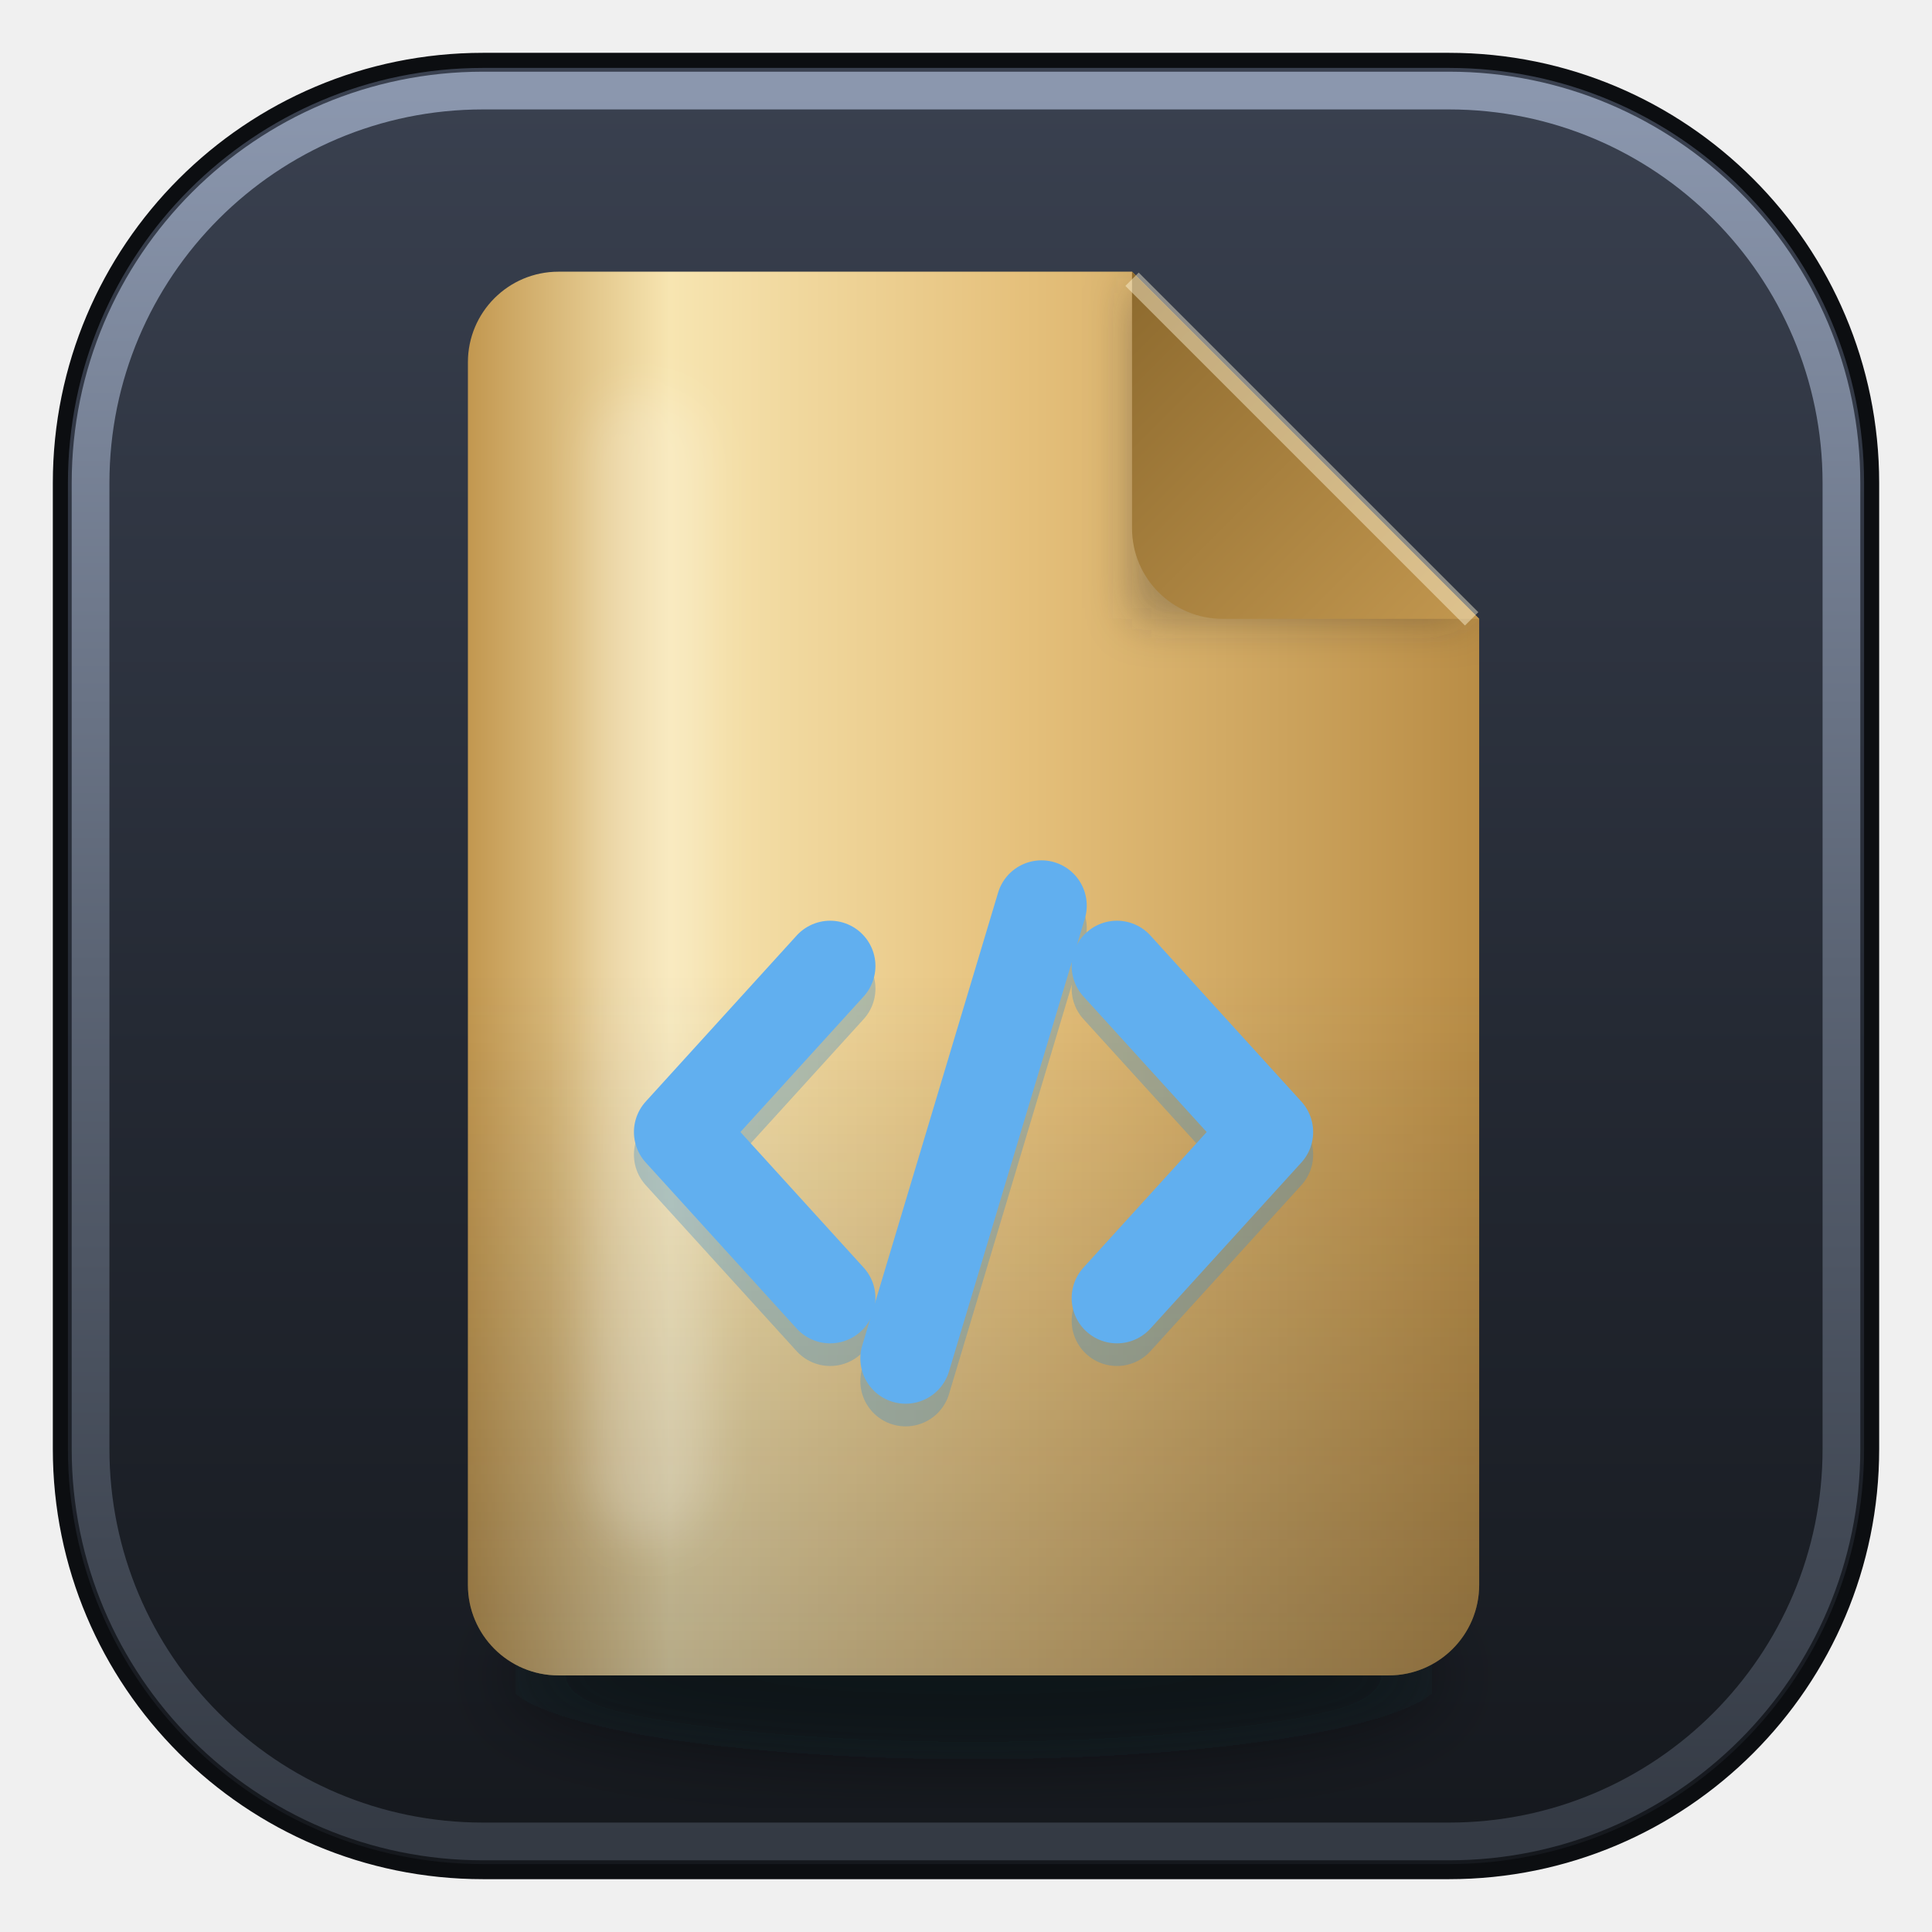
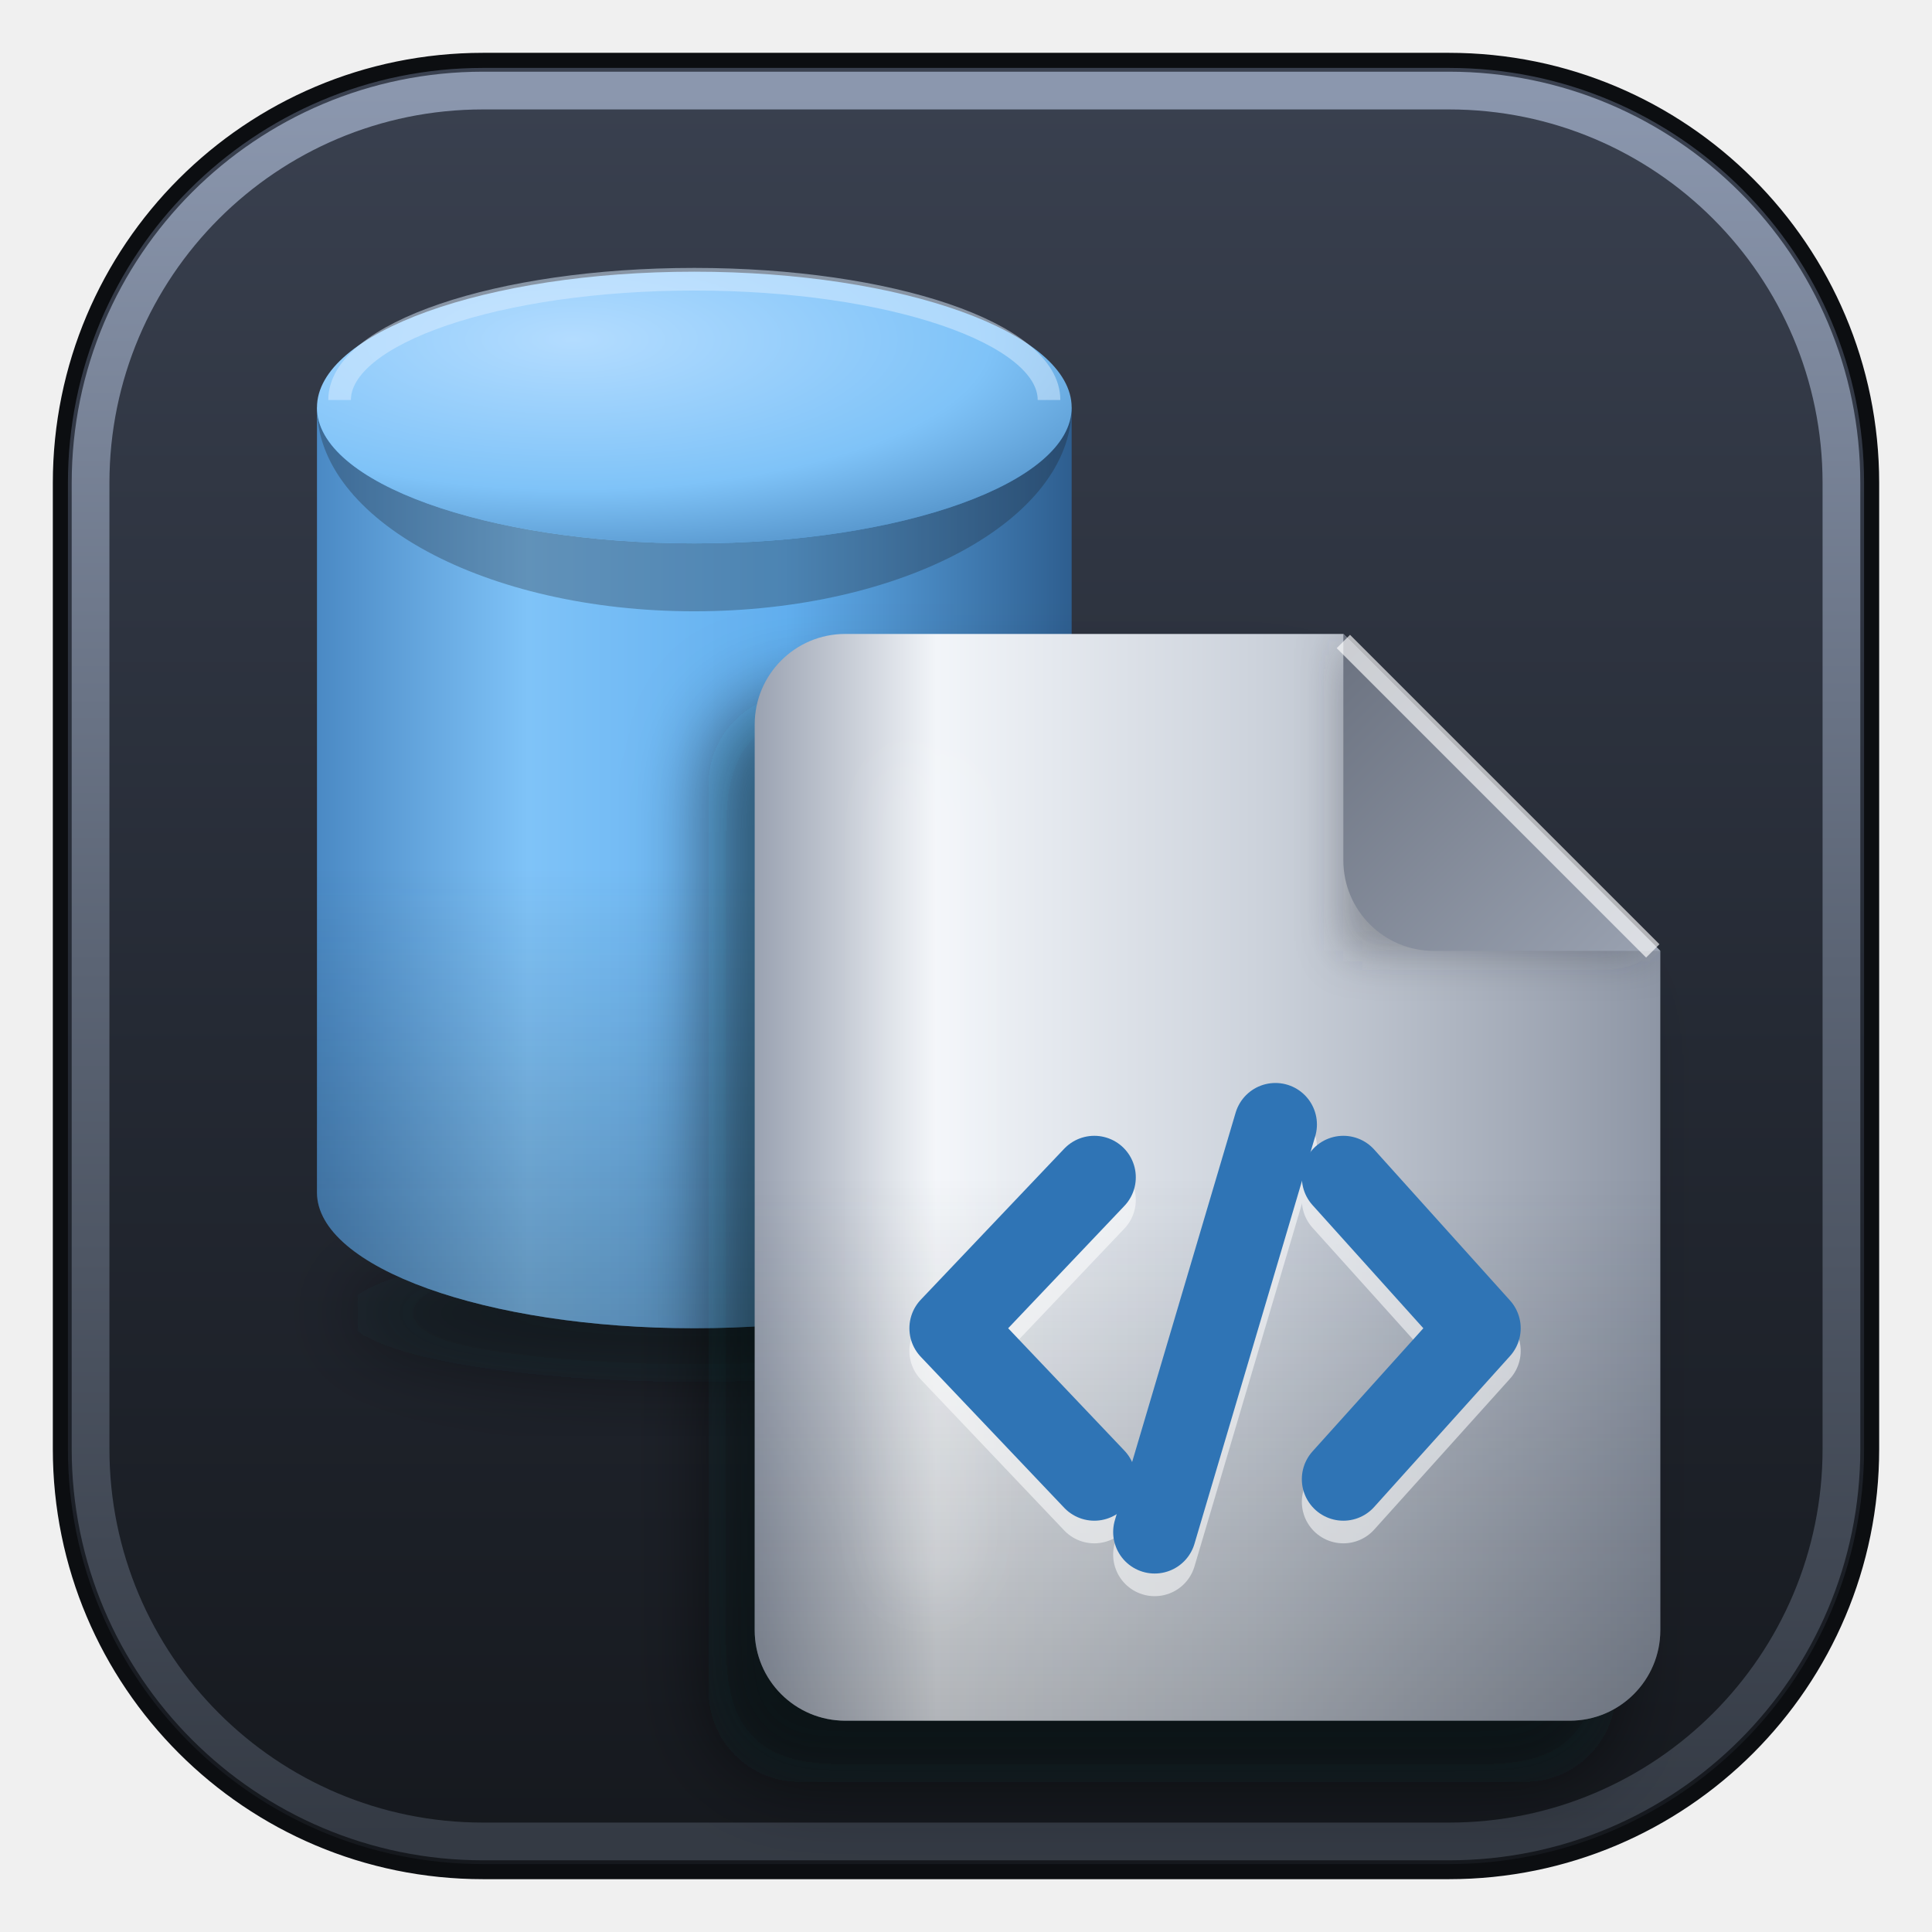
<svg xmlns="http://www.w3.org/2000/svg" viewBox="0 0 256 256">
  <defs>
    <linearGradient id="bg" x1="0" y1="0" x2="0" y2="1">
      <stop offset="0" stop-color="#3a4150" />
      <stop offset="0.55" stop-color="#242933" />
      <stop offset="1" stop-color="#15181d" />
    </linearGradient>
    <linearGradient id="ring" x1="0" y1="0" x2="0" y2="1">
      <stop offset="0" stop-color="#8b97ae" />
      <stop offset="0.5" stop-color="#5b6474" />
      <stop offset="1" stop-color="#343a44" />
    </linearGradient>
    <linearGradient id="page" x1="0" y1="0" x2="1" y2="0">
-       <stop offset="0" stop-color="#c2974f" />
-       <stop offset="0.20" stop-color="#f7e5b1" />
-       <stop offset="0.55" stop-color="#e5c07b" />
-       <stop offset="1" stop-color="#b98d46" />
+       <stop offset="0" stop-color="#9aa2b1" />
+       <stop offset="0.20" stop-color="#f2f5f9" />
+       <stop offset="0.55" stop-color="#cdd3dc" />
+       <stop offset="1" stop-color="#8e96a5" />
    </linearGradient>
+     <linearGradient id="barrel" x1="0" y1="0" x2="1" y2="0">
+       <stop offset="0" stop-color="#4a89c4" />
+       <stop offset="0.28" stop-color="#7fc3f8" />
+       <stop offset="0.62" stop-color="#61afef" />
+       <stop offset="1" stop-color="#2e5e8f" />
+     </linearGradient>
+     <radialGradient id="capblue" cx="0.34" cy="0.25" r="1">
+       <stop offset="0" stop-color="#b3dcff" />
+       <stop offset="0.55" stop-color="#7fc3f8" />
+       <stop offset="1" stop-color="#3a76ad" />
+     </radialGradient>
    <linearGradient id="depth" x1="0" y1="0" x2="0" y2="1">
      <stop offset="0.5" stop-color="#1b1f24" stop-opacity="0" />
      <stop offset="1" stop-color="#1b1f24" stop-opacity="0.30" />
    </linearGradient>
    <linearGradient id="flap" x1="0" y1="0" x2="1" y2="1">
-       <stop offset="0" stop-color="#8d6a2e" />
-       <stop offset="1" stop-color="#c2974f" />
+       <stop offset="0" stop-color="#6b7280" />
+       <stop offset="1" stop-color="#9aa2b1" />
    </linearGradient>
-     <filter id="blur5" x="-30%" y="-30%" width="160%" height="160%">
+     <filter id="blur5" x="-40%" y="-40%" width="180%" height="180%">
      <feGaussianBlur stdDeviation="5" />
    </filter>
-     <filter id="blur3" x="-30%" y="-30%" width="160%" height="160%">
+     <filter id="blur3" x="-40%" y="-40%" width="180%" height="180%">
      <feGaussianBlur stdDeviation="3" />
    </filter>
+     <clipPath id="body">
+       <path d="M 42 54 L 42 158 A 50 18 0 0 0 142 158 L 142 54 Z" />
+     </clipPath>
    <clipPath id="sheet">
-       <path d="M 74 36 L 150 36 L 196 82 L 196 210 A 12 12 0 0 1 184 222                L 74 222 A 12 12 0 0 1 62 210 L 62 48 A 12 12 0 0 1 74 36 Z" />
+       <path d="M 112 84 L 178 84 L 220 126 L 220 216 A 12 12 0 0 1 208 228                L 112 228 A 12 12 0 0 1 100 216 L 100 96 A 12 12 0 0 1 112 84 Z" />
    </clipPath>
  </defs>
  <rect x="8" y="8" width="240" height="240" rx="56" fill="url(#bg)" stroke="#0c0e11" stroke-width="2" />
  <rect x="12" y="12" width="232" height="232" rx="52" fill="none" stroke="url(#ring)" stroke-width="5" />
-   <ellipse cx="129" cy="222" rx="62" ry="11" fill="#06090c" opacity="0.45" filter="url(#blur5)" />
-   <path d="M 74 36 L 150 36 L 196 82 L 196 210 A 12 12 0 0 1 184 222            L 74 222 A 12 12 0 0 1 62 210 L 62 48 A 12 12 0 0 1 74 36 Z" fill="url(#page)" />
+   <ellipse cx="92" cy="174" rx="46" ry="9" fill="#06090c" opacity="0.40" filter="url(#blur5)" />
+   <path d="M 42 54 L 42 158 A 50 18 0 0 0 142 158 L 142 54 Z" fill="url(#barrel)" />
+   <g clip-path="url(#body)">
+     <path d="M 42 54 L 42 158 A 50 18 0 0 0 142 158 L 142 54 Z" fill="url(#depth)" />
+     <path d="M 42 54 A 50 18 0 0 0 142 54 A 50 27 0 0 1 42 54 Z" fill="#1b1f24" opacity="0.30" />
+   </g>
+   <ellipse cx="92" cy="54" rx="50" ry="18" fill="url(#capblue)" />
+   <path d="M 45 53 A 47 16 0 0 1 139 53" fill="none" stroke="#dcefff" stroke-opacity="0.50" stroke-width="3" />
+   <path d="M 112 84 L 178 84 L 220 126 L 220 216 A 12 12 0 0 1 208 228            L 112 228 A 12 12 0 0 1 100 216 L 100 96 A 12 12 0 0 1 112 84 Z" fill="#06090c" opacity="0.55" filter="url(#blur5)" transform="translate(-6,8)" />
+   <path d="M 112 84 L 178 84 L 220 126 L 220 216 A 12 12 0 0 1 208 228            L 112 228 A 12 12 0 0 1 100 216 L 100 96 A 12 12 0 0 1 112 84 Z" fill="url(#page)" />
  <g clip-path="url(#sheet)">
-     <path d="M 74 36 L 150 36 L 196 82 L 196 210 A 12 12 0 0 1 184 222              L 74 222 A 12 12 0 0 1 62 210 L 62 48 A 12 12 0 0 1 74 36 Z" fill="url(#depth)" />
-     <rect x="78" y="52" width="16" height="152" rx="8" fill="#ffffff" opacity="0.20" filter="url(#blur3)" />
-     <path d="M 150 36 L 196 82 L 150 82 Z" fill="#1b1f24" opacity="0.32" filter="url(#blur3)" />
+     <path d="M 112 84 L 178 84 L 220 126 L 220 216 A 12 12 0 0 1 208 228              L 112 228 A 12 12 0 0 1 100 216 L 100 96 A 12 12 0 0 1 112 84 Z" fill="url(#depth)" />
+     <rect x="116" y="100" width="14" height="112" rx="7" fill="#ffffff" opacity="0.12" filter="url(#blur3)" />
+     <path d="M 178 84 L 220 126 L 178 126 Z" fill="#1b1f24" opacity="0.32" filter="url(#blur3)" />
  </g>
-   <path d="M 150 36 L 196 82 L 162 82 A 12 12 0 0 1 150 70 Z" fill="url(#flap)" />
-   <path d="M 150 37 L 195 82" fill="none" stroke="#fff6da" stroke-opacity="0.45" stroke-width="2.5" />
-   <g fill="none" stroke="#3f8ecb" stroke-width="12" stroke-linecap="round" stroke-linejoin="round" opacity="0.35" transform="translate(0,3)">
-     <path d="M 110 128 L 90 150 L 110 172" />
-     <path d="M 138 120 L 120 180" />
-     <path d="M 148 128 L 168 150 L 148 172" />
+   <path d="M 178 84 L 220 126 L 190 126 A 12 12 0 0 1 178 114 Z" fill="url(#flap)" />
+   <path d="M 178 85 L 219 126" fill="none" stroke="#ffffff" stroke-opacity="0.65" stroke-width="2.5" />
+   <g fill="none" stroke="#ffffff" stroke-width="11" stroke-linecap="round" stroke-linejoin="round" opacity="0.55" transform="translate(0,3)">
+     <path d="M 145 156 L 126 176 L 145 196" />
+     <path d="M 169 149 L 153 203" />
+     <path d="M 178 156 L 196 176 L 178 196" />
  </g>
-   <g fill="none" stroke="#61afef" stroke-width="12" stroke-linecap="round" stroke-linejoin="round">
-     <path d="M 110 128 L 90 150 L 110 172" />
-     <path d="M 138 120 L 120 180" />
-     <path d="M 148 128 L 168 150 L 148 172" />
+   <g fill="none" stroke="#2f74b5" stroke-width="11" stroke-linecap="round" stroke-linejoin="round">
+     <path d="M 145 156 L 126 176 L 145 196" />
+     <path d="M 169 149 L 153 203" />
+     <path d="M 178 156 L 196 176 L 178 196" />
  </g>
</svg>
